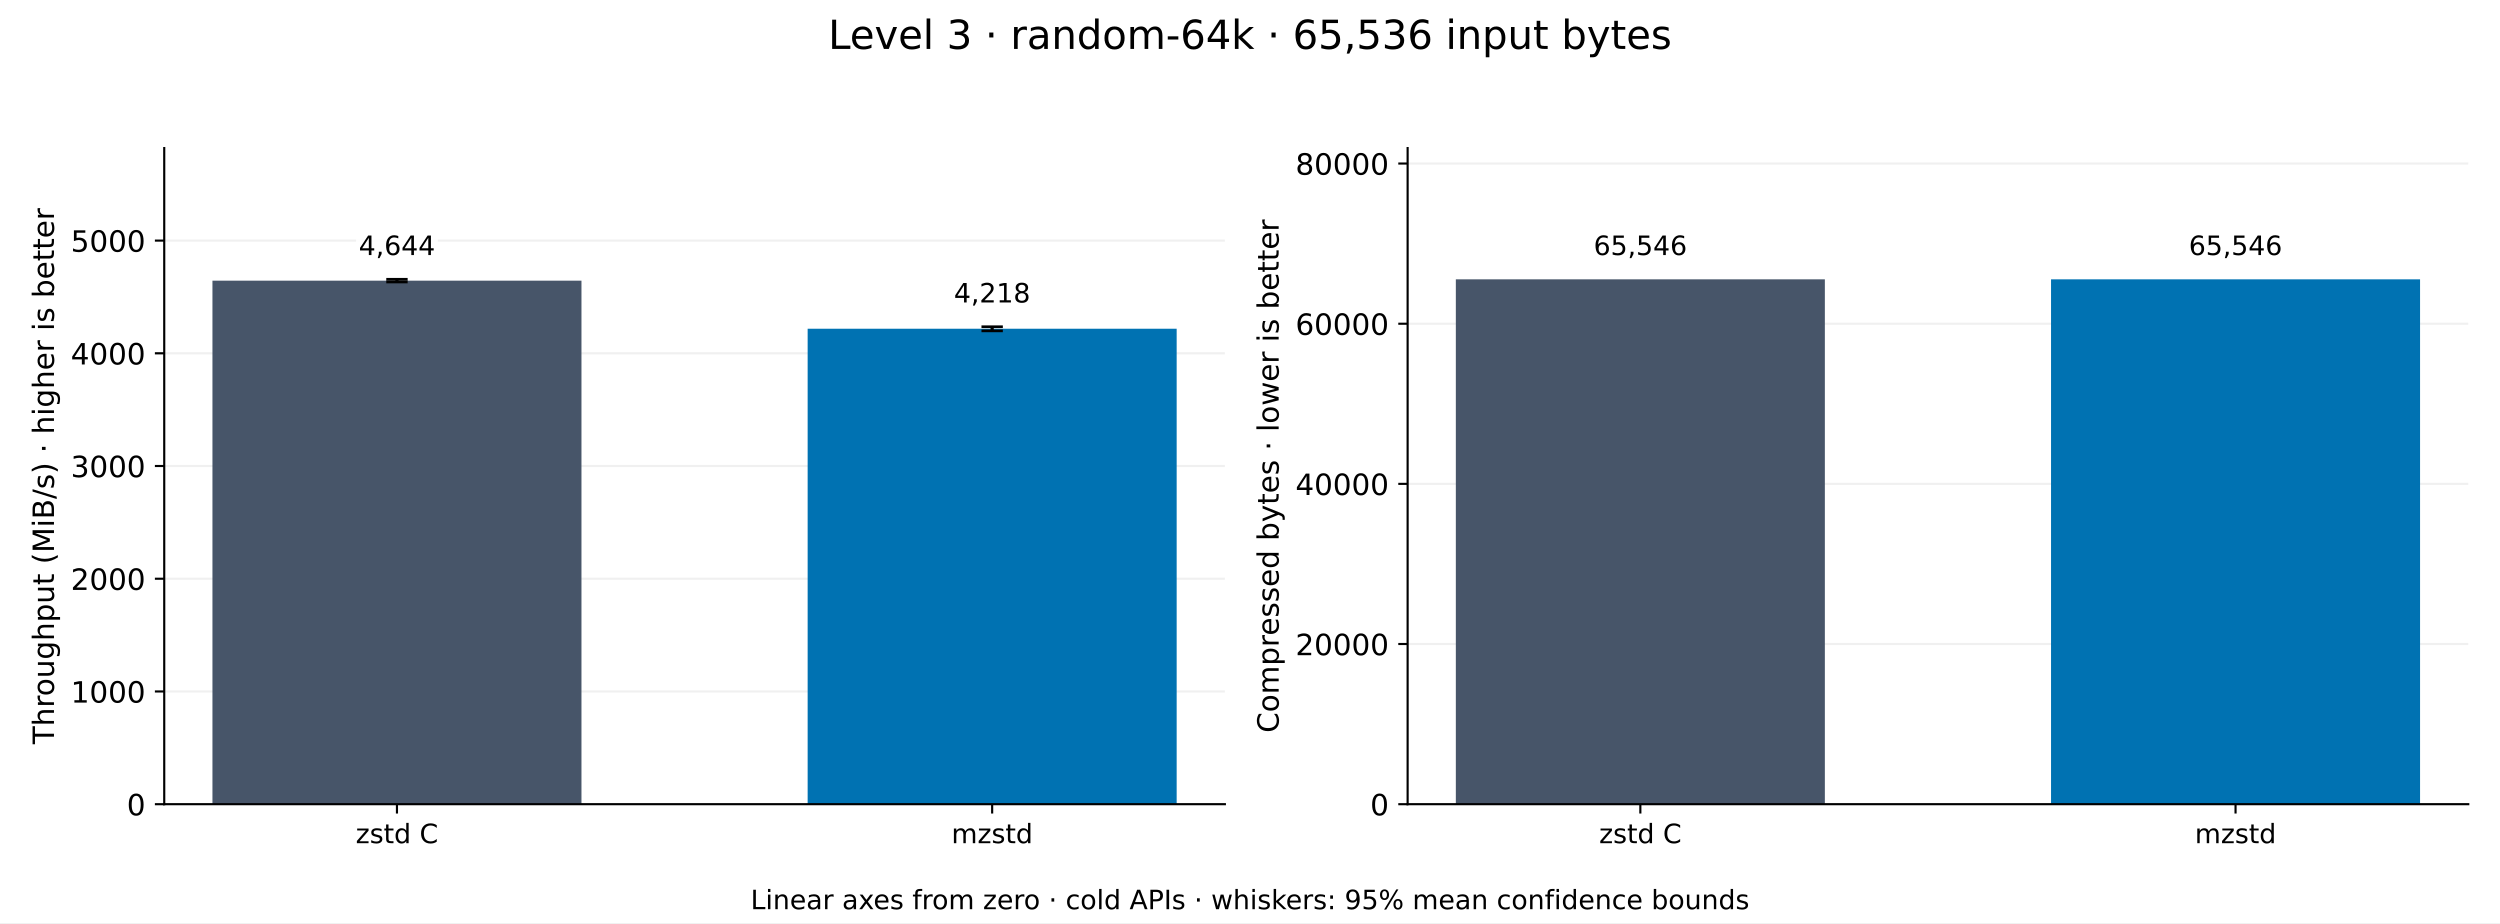
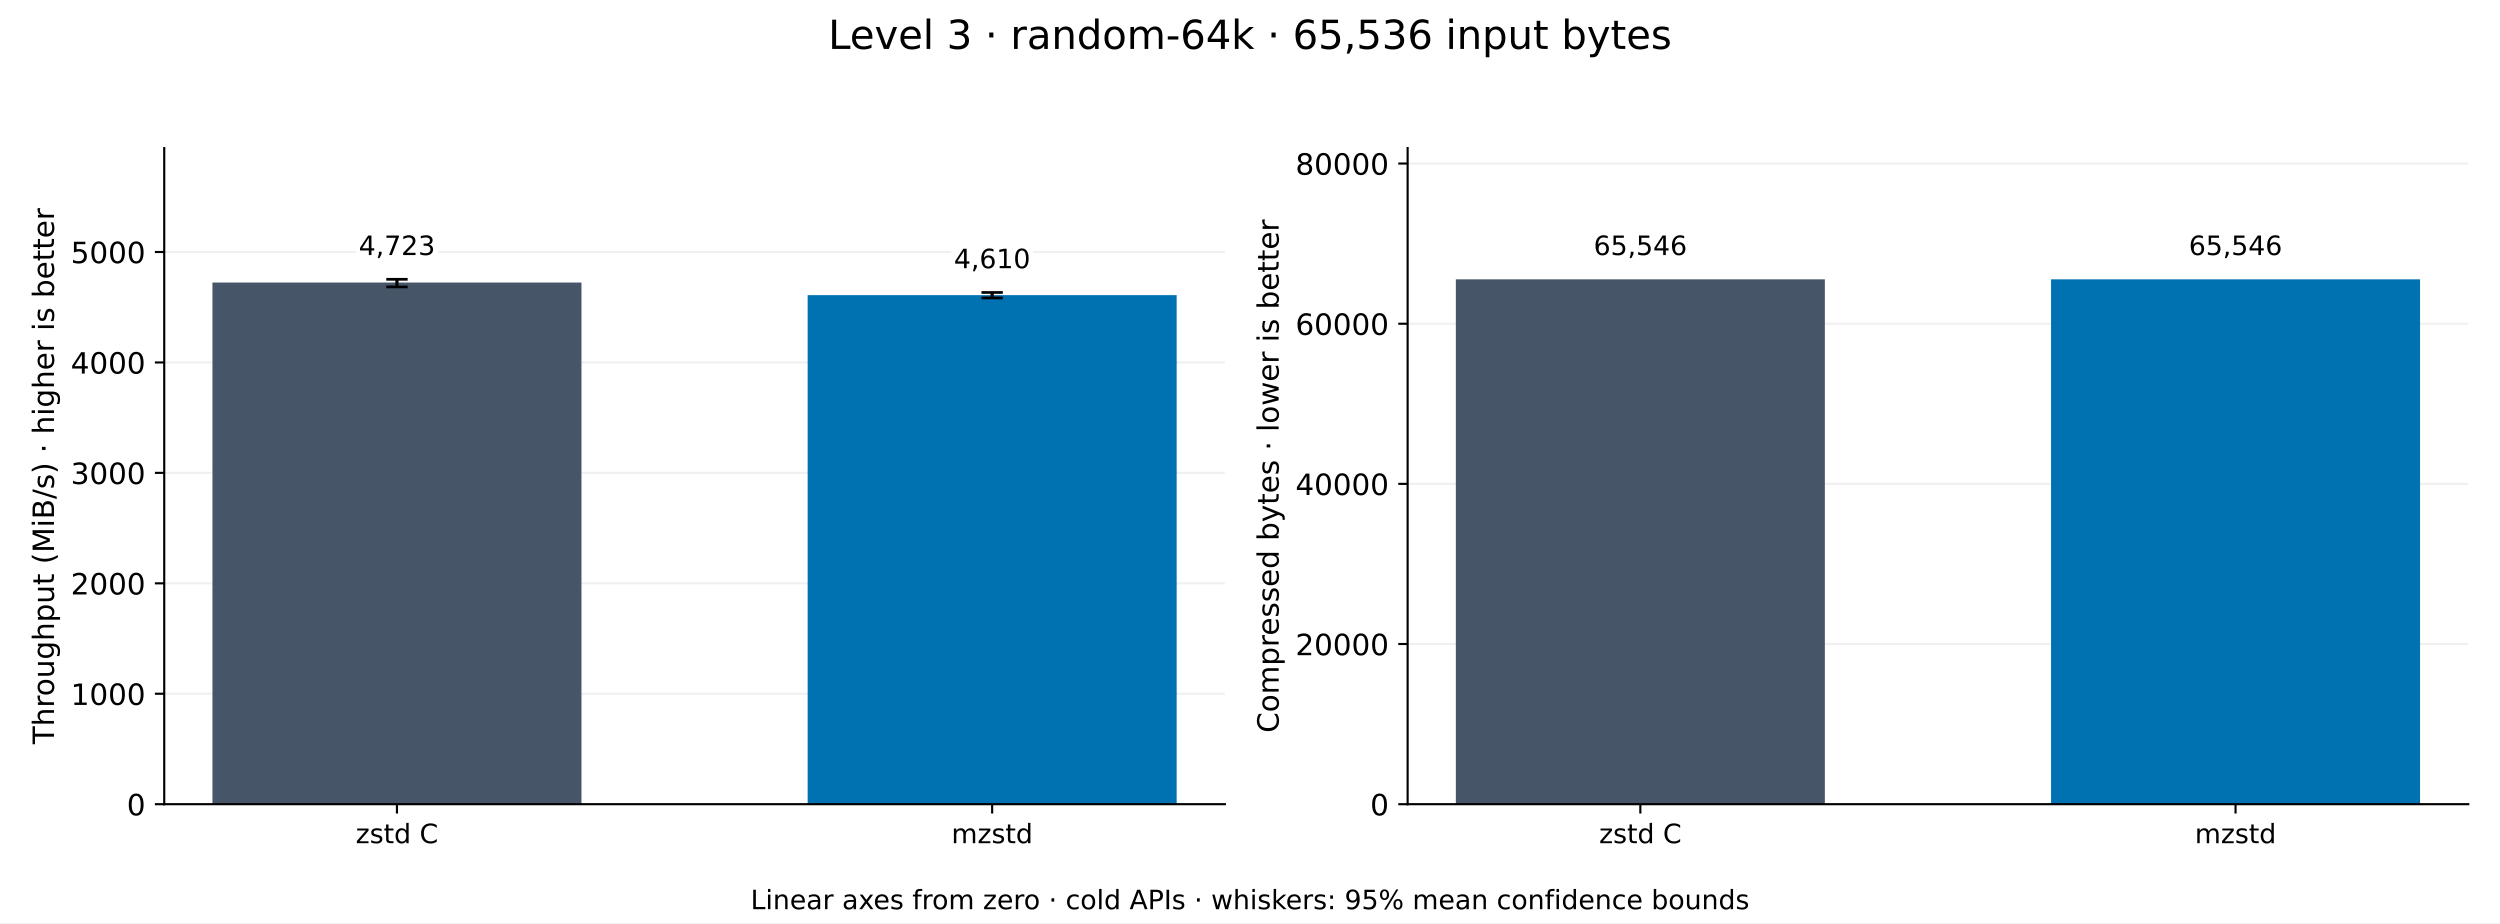
<svg xmlns="http://www.w3.org/2000/svg" xmlns:xlink="http://www.w3.org/1999/xlink" width="936pt" height="345.6pt" viewBox="0 0 936 345.6" version="1.1">
  <defs>
    <style type="text/css">*{stroke-linejoin: round; stroke-linecap: butt}</style>
  </defs>
  <g id="figure_1">
    <g id="patch_1">
      <path d="M 0 345.6 L 936 345.6 L 936 0 L 0 0 z " style="fill: #ffffff" />
    </g>
    <g id="axes_1">
      <g id="patch_2">
        <path d="M 61.49 301.088 L 458.595 301.088 L 458.595 55.44 L 61.49 55.44 z " style="fill: #ffffff" />
      </g>
      <g id="matplotlib.axis_1">
        <g id="xtick_1">
          <g id="line2d_1">
            <defs>
              <path id="mcbfd24ea1b" d="M 0 0 L 0 3.5 " style="stroke: #000000; stroke-width: 0.8" />
            </defs>
            <g>
              <use xlink:href="#mcbfd24ea1b" x="148.621" y="301.088" style="stroke: #000000; stroke-width: 0.8" />
            </g>
          </g>
          <g id="text_1">
            <text style="font-size: 10px; font-family: 'DejaVu Sans', 'Bitstream Vera Sans', 'Computer Modern Sans Serif', 'Lucida Grande', 'Verdana', 'Geneva', 'Lucid', 'Arial', 'Helvetica', 'Avant Garde', sans-serif; text-anchor: middle" x="148.621" y="315.686" transform="rotate(-0 148.6213 315.6864)">zstd C</text>
          </g>
        </g>
        <g id="xtick_2">
          <g id="line2d_2">
            <g>
              <use xlink:href="#mcbfd24ea1b" x="371.464" y="301.088" style="stroke: #000000; stroke-width: 0.8" />
            </g>
          </g>
          <g id="text_2">
            <text style="font-size: 10px; font-family: 'DejaVu Sans', 'Bitstream Vera Sans', 'Computer Modern Sans Serif', 'Lucida Grande', 'Verdana', 'Geneva', 'Lucid', 'Arial', 'Helvetica', 'Avant Garde', sans-serif; text-anchor: middle" x="371.464" y="315.686" transform="rotate(-0 371.4637 315.6864)">mzstd</text>
          </g>
        </g>
      </g>
      <g id="matplotlib.axis_2">
        <g id="ytick_1">
          <g id="line2d_3">
            <path d="M 61.49 301.088 L 458.595 301.088 " clip-path="url(#p9f9ae88002)" style="fill: none; stroke: #b0b0b0; stroke-opacity: 0.18; stroke-width: 0.8; stroke-linecap: square" />
          </g>
          <g id="line2d_4">
            <defs>
              <path id="m862e928616" d="M 0 0 L -3.5 0 " style="stroke: #000000; stroke-width: 0.8" />
            </defs>
            <g>
              <use xlink:href="#m862e928616" x="61.49" y="301.088" style="stroke: #000000; stroke-width: 0.8" />
            </g>
          </g>
          <g id="text_3">
            <text style="font-size: 11px; font-family: 'DejaVu Sans', 'Bitstream Vera Sans', 'Computer Modern Sans Serif', 'Lucida Grande', 'Verdana', 'Geneva', 'Lucid', 'Arial', 'Helvetica', 'Avant Garde', sans-serif; text-anchor: end" x="54.49" y="305.267" transform="rotate(-0 54.49 305.2671)">0</text>
          </g>
        </g>
        <g id="ytick_2">
          <g id="line2d_5">
-             <path d="M 61.49 258.885 L 458.595 258.885 " clip-path="url(#p9f9ae88002)" style="fill: none; stroke: #b0b0b0; stroke-opacity: 0.18; stroke-width: 0.8; stroke-linecap: square" />
+             <path d="M 61.49 259.741 L 458.595 259.741 " clip-path="url(#p9f9ae88002)" style="fill: none; stroke: #b0b0b0; stroke-opacity: 0.18; stroke-width: 0.8; stroke-linecap: square" />
          </g>
          <g id="line2d_6">
            <g>
-               <use xlink:href="#m862e928616" x="61.49" y="258.885" style="stroke: #000000; stroke-width: 0.8" />
+               <use xlink:href="#m862e928616" x="61.49" y="259.741" style="stroke: #000000; stroke-width: 0.8" />
            </g>
          </g>
          <g id="text_4">
-             <text style="font-size: 11px; font-family: 'DejaVu Sans', 'Bitstream Vera Sans', 'Computer Modern Sans Serif', 'Lucida Grande', 'Verdana', 'Geneva', 'Lucid', 'Arial', 'Helvetica', 'Avant Garde', sans-serif; text-anchor: end" x="54.49" y="263.064" transform="rotate(-0 54.49 263.0642)">1000</text>
+             <text style="font-size: 11px; font-family: 'DejaVu Sans', 'Bitstream Vera Sans', 'Computer Modern Sans Serif', 'Lucida Grande', 'Verdana', 'Geneva', 'Lucid', 'Arial', 'Helvetica', 'Avant Garde', sans-serif; text-anchor: end" x="54.49" y="263.92" transform="rotate(-0 54.49 263.9204)">1000</text>
          </g>
        </g>
        <g id="ytick_3">
          <g id="line2d_7">
-             <path d="M 61.49 216.682 L 458.595 216.682 " clip-path="url(#p9f9ae88002)" style="fill: none; stroke: #b0b0b0; stroke-opacity: 0.18; stroke-width: 0.8; stroke-linecap: square" />
+             <path d="M 61.49 218.395 L 458.595 218.395 " clip-path="url(#p9f9ae88002)" style="fill: none; stroke: #b0b0b0; stroke-opacity: 0.18; stroke-width: 0.8; stroke-linecap: square" />
          </g>
          <g id="line2d_8">
            <g>
-               <use xlink:href="#m862e928616" x="61.49" y="216.682" style="stroke: #000000; stroke-width: 0.8" />
+               <use xlink:href="#m862e928616" x="61.49" y="218.395" style="stroke: #000000; stroke-width: 0.8" />
            </g>
          </g>
          <g id="text_5">
-             <text style="font-size: 11px; font-family: 'DejaVu Sans', 'Bitstream Vera Sans', 'Computer Modern Sans Serif', 'Lucida Grande', 'Verdana', 'Geneva', 'Lucid', 'Arial', 'Helvetica', 'Avant Garde', sans-serif; text-anchor: end" x="54.49" y="220.861" transform="rotate(-0 54.49 220.8613)">2000</text>
+             <text style="font-size: 11px; font-family: 'DejaVu Sans', 'Bitstream Vera Sans', 'Computer Modern Sans Serif', 'Lucida Grande', 'Verdana', 'Geneva', 'Lucid', 'Arial', 'Helvetica', 'Avant Garde', sans-serif; text-anchor: end" x="54.49" y="222.574" transform="rotate(-0 54.49 222.5737)">2000</text>
          </g>
        </g>
        <g id="ytick_4">
          <g id="line2d_9">
-             <path d="M 61.49 174.479 L 458.595 174.479 " clip-path="url(#p9f9ae88002)" style="fill: none; stroke: #b0b0b0; stroke-opacity: 0.18; stroke-width: 0.8; stroke-linecap: square" />
+             <path d="M 61.49 177.048 L 458.595 177.048 " clip-path="url(#p9f9ae88002)" style="fill: none; stroke: #b0b0b0; stroke-opacity: 0.18; stroke-width: 0.8; stroke-linecap: square" />
          </g>
          <g id="line2d_10">
            <g>
-               <use xlink:href="#m862e928616" x="61.49" y="174.479" style="stroke: #000000; stroke-width: 0.8" />
+               <use xlink:href="#m862e928616" x="61.49" y="177.048" style="stroke: #000000; stroke-width: 0.8" />
            </g>
          </g>
          <g id="text_6">
-             <text style="font-size: 11px; font-family: 'DejaVu Sans', 'Bitstream Vera Sans', 'Computer Modern Sans Serif', 'Lucida Grande', 'Verdana', 'Geneva', 'Lucid', 'Arial', 'Helvetica', 'Avant Garde', sans-serif; text-anchor: end" x="54.49" y="178.658" transform="rotate(-0 54.49 178.6584)">3000</text>
+             <text style="font-size: 11px; font-family: 'DejaVu Sans', 'Bitstream Vera Sans', 'Computer Modern Sans Serif', 'Lucida Grande', 'Verdana', 'Geneva', 'Lucid', 'Arial', 'Helvetica', 'Avant Garde', sans-serif; text-anchor: end" x="54.49" y="181.227" transform="rotate(-0 54.49 181.2269)">3000</text>
          </g>
        </g>
        <g id="ytick_5">
          <g id="line2d_11">
-             <path d="M 61.49 132.276 L 458.595 132.276 " clip-path="url(#p9f9ae88002)" style="fill: none; stroke: #b0b0b0; stroke-opacity: 0.18; stroke-width: 0.8; stroke-linecap: square" />
+             <path d="M 61.49 135.701 L 458.595 135.701 " clip-path="url(#p9f9ae88002)" style="fill: none; stroke: #b0b0b0; stroke-opacity: 0.18; stroke-width: 0.8; stroke-linecap: square" />
          </g>
          <g id="line2d_12">
            <g>
-               <use xlink:href="#m862e928616" x="61.49" y="132.276" style="stroke: #000000; stroke-width: 0.8" />
+               <use xlink:href="#m862e928616" x="61.49" y="135.701" style="stroke: #000000; stroke-width: 0.8" />
            </g>
          </g>
          <g id="text_7">
-             <text style="font-size: 11px; font-family: 'DejaVu Sans', 'Bitstream Vera Sans', 'Computer Modern Sans Serif', 'Lucida Grande', 'Verdana', 'Geneva', 'Lucid', 'Arial', 'Helvetica', 'Avant Garde', sans-serif; text-anchor: end" x="54.49" y="136.456" transform="rotate(-0 54.49 136.4555)">4000</text>
+             <text style="font-size: 11px; font-family: 'DejaVu Sans', 'Bitstream Vera Sans', 'Computer Modern Sans Serif', 'Lucida Grande', 'Verdana', 'Geneva', 'Lucid', 'Arial', 'Helvetica', 'Avant Garde', sans-serif; text-anchor: end" x="54.49" y="139.88" transform="rotate(-0 54.49 139.8802)">4000</text>
          </g>
        </g>
        <g id="ytick_6">
          <g id="line2d_13">
-             <path d="M 61.49 90.073 L 458.595 90.073 " clip-path="url(#p9f9ae88002)" style="fill: none; stroke: #b0b0b0; stroke-opacity: 0.18; stroke-width: 0.8; stroke-linecap: square" />
+             <path d="M 61.49 94.354 L 458.595 94.354 " clip-path="url(#p9f9ae88002)" style="fill: none; stroke: #b0b0b0; stroke-opacity: 0.18; stroke-width: 0.8; stroke-linecap: square" />
          </g>
          <g id="line2d_14">
            <g>
-               <use xlink:href="#m862e928616" x="61.49" y="90.073" style="stroke: #000000; stroke-width: 0.8" />
+               <use xlink:href="#m862e928616" x="61.49" y="94.354" style="stroke: #000000; stroke-width: 0.8" />
            </g>
          </g>
          <g id="text_8">
-             <text style="font-size: 11px; font-family: 'DejaVu Sans', 'Bitstream Vera Sans', 'Computer Modern Sans Serif', 'Lucida Grande', 'Verdana', 'Geneva', 'Lucid', 'Arial', 'Helvetica', 'Avant Garde', sans-serif; text-anchor: end" x="54.49" y="94.253" transform="rotate(-0 54.49 94.25262)">5000</text>
+             <text style="font-size: 11px; font-family: 'DejaVu Sans', 'Bitstream Vera Sans', 'Computer Modern Sans Serif', 'Lucida Grande', 'Verdana', 'Geneva', 'Lucid', 'Arial', 'Helvetica', 'Avant Garde', sans-serif; text-anchor: end" x="54.49" y="98.533" transform="rotate(-0 54.49 98.53343)">5000</text>
          </g>
        </g>
        <g id="text_9">
          <text style="font-size: 11px; font-family: 'DejaVu Sans', 'Bitstream Vera Sans', 'Computer Modern Sans Serif', 'Lucida Grande', 'Verdana', 'Geneva', 'Lucid', 'Arial', 'Helvetica', 'Avant Garde', sans-serif; text-anchor: middle" x="20.207" y="178.264" transform="rotate(-90 20.20734 178.264)">Throughput (MiB/s) · higher is better</text>
        </g>
      </g>
      <g id="patch_3">
-         <path d="M 79.54 301.088 L 217.702 301.088 L 217.702 105.086 L 79.54 105.086 z " clip-path="url(#p9f9ae88002)" style="fill: #475569" />
+         <path d="M 79.54 301.088 L 217.702 301.088 L 217.702 105.79 L 79.54 105.79 z " clip-path="url(#p9f9ae88002)" style="fill: #475569" />
      </g>
      <g id="patch_4">
-         <path d="M 302.383 301.088 L 440.545 301.088 L 440.545 123.09 L 302.383 123.09 z " clip-path="url(#p9f9ae88002)" style="fill: #0072b2" />
+         <path d="M 302.383 301.088 L 440.545 301.088 L 440.545 110.498 L 302.383 110.498 z " clip-path="url(#p9f9ae88002)" style="fill: #0072b2" />
      </g>
      <g id="LineCollection_1">
-         <path d="M 148.621 105.568 L 148.621 104.57 " clip-path="url(#p9f9ae88002)" style="fill: none; stroke: #000000; stroke-width: 1.2" />
-         <path d="M 371.464 123.88 L 371.464 122.333 " clip-path="url(#p9f9ae88002)" style="fill: none; stroke: #000000; stroke-width: 1.2" />
+         <path d="M 148.621 107.422 L 148.621 104.57 " clip-path="url(#p9f9ae88002)" style="fill: none; stroke: #000000; stroke-width: 1.2" />
+         <path d="M 371.464 111.56 L 371.464 109.505 " clip-path="url(#p9f9ae88002)" style="fill: none; stroke: #000000; stroke-width: 1.2" />
      </g>
      <g id="line2d_15">
        <defs>
          <path id="mf7f69e77f0" d="M 4 0 L -4 -0 " style="stroke: #000000" />
        </defs>
        <g clip-path="url(#p9f9ae88002)">
-           <use xlink:href="#mf7f69e77f0" x="148.621" y="105.568" style="fill: #1f77b4; stroke: #000000" />
-           <use xlink:href="#mf7f69e77f0" x="371.464" y="123.88" style="fill: #1f77b4; stroke: #000000" />
+           <use xlink:href="#mf7f69e77f0" x="148.621" y="107.422" style="fill: #1f77b4; stroke: #000000" />
+           <use xlink:href="#mf7f69e77f0" x="371.464" y="111.56" style="fill: #1f77b4; stroke: #000000" />
        </g>
      </g>
      <g id="line2d_16">
        <g clip-path="url(#p9f9ae88002)">
          <use xlink:href="#mf7f69e77f0" x="148.621" y="104.57" style="fill: #1f77b4; stroke: #000000" />
-           <use xlink:href="#mf7f69e77f0" x="371.464" y="122.333" style="fill: #1f77b4; stroke: #000000" />
+           <use xlink:href="#mf7f69e77f0" x="371.464" y="109.505" style="fill: #1f77b4; stroke: #000000" />
        </g>
      </g>
      <g id="patch_5">
        <path d="M 61.49 301.088 L 61.49 55.44 " style="fill: none; stroke: #000000; stroke-width: 0.8; stroke-linejoin: miter; stroke-linecap: square" />
      </g>
      <g id="patch_6">
        <path d="M 61.49 301.088 L 458.595 301.088 " style="fill: none; stroke: #000000; stroke-width: 0.8; stroke-linejoin: miter; stroke-linecap: square" />
      </g>
      <g id="text_10">
        <g id="patch_7">
          <path d="M 133.307 98.57 L 163.935 98.57 L 163.935 86.891 L 133.307 86.891 z " style="fill: #ffffff; opacity: 0.9" />
        </g>
-         <text style="font-size: 10px; font-family: 'DejaVu Sans', 'Bitstream Vera Sans', 'Computer Modern Sans Serif', 'Lucida Grande', 'Verdana', 'Geneva', 'Lucid', 'Arial', 'Helvetica', 'Avant Garde', sans-serif; text-anchor: middle" x="148.621" y="95.49" transform="rotate(-0 148.6213 95.48991)">4,644</text>
+         <text style="font-size: 10px; font-family: 'DejaVu Sans', 'Bitstream Vera Sans', 'Computer Modern Sans Serif', 'Lucida Grande', 'Verdana', 'Geneva', 'Lucid', 'Arial', 'Helvetica', 'Avant Garde', sans-serif; text-anchor: middle" x="148.621" y="95.49" transform="rotate(-0 148.6213 95.48991)">4,723</text>
      </g>
      <g id="text_11">
        <g id="patch_8">
-           <path d="M 356.15 116.333 L 386.778 116.333 L 386.778 104.655 L 356.15 104.655 z " style="fill: #ffffff; opacity: 0.9" />
-         </g>
-         <text style="font-size: 10px; font-family: 'DejaVu Sans', 'Bitstream Vera Sans', 'Computer Modern Sans Serif', 'Lucida Grande', 'Verdana', 'Geneva', 'Lucid', 'Arial', 'Helvetica', 'Avant Garde', sans-serif; text-anchor: middle" x="371.464" y="113.254" transform="rotate(-0 371.4637 113.2537)">4,218</text>
+           <path d="M 356.15 103.505 L 386.778 103.505 L 386.778 91.827 L 356.15 91.827 z " style="fill: #ffffff; opacity: 0.9" />
+         </g>
+         <text style="font-size: 10px; font-family: 'DejaVu Sans', 'Bitstream Vera Sans', 'Computer Modern Sans Serif', 'Lucida Grande', 'Verdana', 'Geneva', 'Lucid', 'Arial', 'Helvetica', 'Avant Garde', sans-serif; text-anchor: middle" x="371.464" y="100.425" transform="rotate(-0 371.4637 100.425)">4,610</text>
      </g>
    </g>
    <g id="axes_2">
      <g id="patch_9">
        <path d="M 527.015 301.088 L 924.12 301.088 L 924.12 55.44 L 527.015 55.44 z " style="fill: #ffffff" />
      </g>
      <g id="matplotlib.axis_3">
        <g id="xtick_3">
          <g id="line2d_17">
            <g>
              <use xlink:href="#mcbfd24ea1b" x="614.146" y="301.088" style="stroke: #000000; stroke-width: 0.8" />
            </g>
          </g>
          <g id="text_12">
            <text style="font-size: 10px; font-family: 'DejaVu Sans', 'Bitstream Vera Sans', 'Computer Modern Sans Serif', 'Lucida Grande', 'Verdana', 'Geneva', 'Lucid', 'Arial', 'Helvetica', 'Avant Garde', sans-serif; text-anchor: middle" x="614.146" y="315.686" transform="rotate(-0 614.1463 315.6864)">zstd C</text>
          </g>
        </g>
        <g id="xtick_4">
          <g id="line2d_18">
            <g>
              <use xlink:href="#mcbfd24ea1b" x="836.989" y="301.088" style="stroke: #000000; stroke-width: 0.8" />
            </g>
          </g>
          <g id="text_13">
            <text style="font-size: 10px; font-family: 'DejaVu Sans', 'Bitstream Vera Sans', 'Computer Modern Sans Serif', 'Lucida Grande', 'Verdana', 'Geneva', 'Lucid', 'Arial', 'Helvetica', 'Avant Garde', sans-serif; text-anchor: middle" x="836.989" y="315.686" transform="rotate(-0 836.9887 315.6864)">mzstd</text>
          </g>
        </g>
      </g>
      <g id="matplotlib.axis_4">
        <g id="ytick_7">
          <g id="line2d_19">
            <path d="M 527.015 301.088 L 924.12 301.088 " clip-path="url(#p7be9b40c29)" style="fill: none; stroke: #b0b0b0; stroke-opacity: 0.18; stroke-width: 0.8; stroke-linecap: square" />
          </g>
          <g id="line2d_20">
            <g>
              <use xlink:href="#m862e928616" x="527.015" y="301.088" style="stroke: #000000; stroke-width: 0.8" />
            </g>
          </g>
          <g id="text_14">
            <text style="font-size: 11px; font-family: 'DejaVu Sans', 'Bitstream Vera Sans', 'Computer Modern Sans Serif', 'Lucida Grande', 'Verdana', 'Geneva', 'Lucid', 'Arial', 'Helvetica', 'Avant Garde', sans-serif; text-anchor: end" x="520.015" y="305.267" transform="rotate(-0 520.015 305.2671)">0</text>
          </g>
        </g>
        <g id="ytick_8">
          <g id="line2d_21">
            <path d="M 527.015 241.124 L 924.12 241.124 " clip-path="url(#p7be9b40c29)" style="fill: none; stroke: #b0b0b0; stroke-opacity: 0.18; stroke-width: 0.8; stroke-linecap: square" />
          </g>
          <g id="line2d_22">
            <g>
              <use xlink:href="#m862e928616" x="527.015" y="241.124" style="stroke: #000000; stroke-width: 0.8" />
            </g>
          </g>
          <g id="text_15">
            <text style="font-size: 11px; font-family: 'DejaVu Sans', 'Bitstream Vera Sans', 'Computer Modern Sans Serif', 'Lucida Grande', 'Verdana', 'Geneva', 'Lucid', 'Arial', 'Helvetica', 'Avant Garde', sans-serif; text-anchor: end" x="520.015" y="245.304" transform="rotate(-0 520.015 245.3036)">20000</text>
          </g>
        </g>
        <g id="ytick_9">
          <g id="line2d_23">
            <path d="M 527.015 181.161 L 924.12 181.161 " clip-path="url(#p7be9b40c29)" style="fill: none; stroke: #b0b0b0; stroke-opacity: 0.18; stroke-width: 0.8; stroke-linecap: square" />
          </g>
          <g id="line2d_24">
            <g>
              <use xlink:href="#m862e928616" x="527.015" y="181.161" style="stroke: #000000; stroke-width: 0.8" />
            </g>
          </g>
          <g id="text_16">
            <text style="font-size: 11px; font-family: 'DejaVu Sans', 'Bitstream Vera Sans', 'Computer Modern Sans Serif', 'Lucida Grande', 'Verdana', 'Geneva', 'Lucid', 'Arial', 'Helvetica', 'Avant Garde', sans-serif; text-anchor: end" x="520.015" y="185.34" transform="rotate(-0 520.015 185.3401)">40000</text>
          </g>
        </g>
        <g id="ytick_10">
          <g id="line2d_25">
            <path d="M 527.015 121.197 L 924.12 121.197 " clip-path="url(#p7be9b40c29)" style="fill: none; stroke: #b0b0b0; stroke-opacity: 0.18; stroke-width: 0.8; stroke-linecap: square" />
          </g>
          <g id="line2d_26">
            <g>
              <use xlink:href="#m862e928616" x="527.015" y="121.197" style="stroke: #000000; stroke-width: 0.8" />
            </g>
          </g>
          <g id="text_17">
            <text style="font-size: 11px; font-family: 'DejaVu Sans', 'Bitstream Vera Sans', 'Computer Modern Sans Serif', 'Lucida Grande', 'Verdana', 'Geneva', 'Lucid', 'Arial', 'Helvetica', 'Avant Garde', sans-serif; text-anchor: end" x="520.015" y="125.377" transform="rotate(-0 520.015 125.3766)">60000</text>
          </g>
        </g>
        <g id="ytick_11">
          <g id="line2d_27">
            <path d="M 527.015 61.234 L 924.12 61.234 " clip-path="url(#p7be9b40c29)" style="fill: none; stroke: #b0b0b0; stroke-opacity: 0.18; stroke-width: 0.8; stroke-linecap: square" />
          </g>
          <g id="line2d_28">
            <g>
              <use xlink:href="#m862e928616" x="527.015" y="61.234" style="stroke: #000000; stroke-width: 0.8" />
            </g>
          </g>
          <g id="text_18">
            <text style="font-size: 11px; font-family: 'DejaVu Sans', 'Bitstream Vera Sans', 'Computer Modern Sans Serif', 'Lucida Grande', 'Verdana', 'Geneva', 'Lucid', 'Arial', 'Helvetica', 'Avant Garde', sans-serif; text-anchor: end" x="520.015" y="65.413" transform="rotate(-0 520.015 65.41311)">80000</text>
          </g>
        </g>
        <g id="text_19">
          <text style="font-size: 11px; font-family: 'DejaVu Sans', 'Bitstream Vera Sans', 'Computer Modern Sans Serif', 'Lucida Grande', 'Verdana', 'Geneva', 'Lucid', 'Arial', 'Helvetica', 'Avant Garde', sans-serif; text-anchor: middle" x="478.734" y="178.264" transform="rotate(-90 478.7336 178.264)">Compressed bytes · lower is better</text>
        </g>
      </g>
      <g id="patch_10">
        <path d="M 545.065 301.088 L 683.227 301.088 L 683.227 104.57 L 545.065 104.57 z " clip-path="url(#p7be9b40c29)" style="fill: #475569" />
      </g>
      <g id="patch_11">
        <path d="M 767.908 301.088 L 906.07 301.088 L 906.07 104.57 L 767.908 104.57 z " clip-path="url(#p7be9b40c29)" style="fill: #0072b2" />
      </g>
      <g id="patch_12">
        <path d="M 527.015 301.088 L 527.015 55.44 " style="fill: none; stroke: #000000; stroke-width: 0.8; stroke-linejoin: miter; stroke-linecap: square" />
      </g>
      <g id="patch_13">
        <path d="M 527.015 301.088 L 924.12 301.088 " style="fill: none; stroke: #000000; stroke-width: 0.8; stroke-linejoin: miter; stroke-linecap: square" />
      </g>
      <g id="text_20">
        <g id="patch_14">
          <path d="M 595.651 98.57 L 632.642 98.57 L 632.642 86.891 L 595.651 86.891 z " style="fill: #ffffff; opacity: 0.9" />
        </g>
        <text style="font-size: 10px; font-family: 'DejaVu Sans', 'Bitstream Vera Sans', 'Computer Modern Sans Serif', 'Lucida Grande', 'Verdana', 'Geneva', 'Lucid', 'Arial', 'Helvetica', 'Avant Garde', sans-serif; text-anchor: middle" x="614.146" y="95.49" transform="rotate(-0 614.1463 95.48991)">65,546</text>
      </g>
      <g id="text_21">
        <g id="patch_15">
          <path d="M 818.493 98.57 L 855.484 98.57 L 855.484 86.891 L 818.493 86.891 z " style="fill: #ffffff; opacity: 0.9" />
        </g>
        <text style="font-size: 10px; font-family: 'DejaVu Sans', 'Bitstream Vera Sans', 'Computer Modern Sans Serif', 'Lucida Grande', 'Verdana', 'Geneva', 'Lucid', 'Arial', 'Helvetica', 'Avant Garde', sans-serif; text-anchor: middle" x="836.989" y="95.49" transform="rotate(-0 836.9887 95.48991)">65,546</text>
      </g>
    </g>
    <g id="text_22">
      <text style="font-size: 15px; font-family: 'DejaVu Sans', 'Bitstream Vera Sans', 'Computer Modern Sans Serif', 'Lucida Grande', 'Verdana', 'Geneva', 'Lucid', 'Arial', 'Helvetica', 'Avant Garde', sans-serif; text-anchor: middle" x="468" y="18.31" transform="rotate(-0 468 18.30966)">Level 3 · random-64k · 65,536 input bytes</text>
    </g>
    <g id="text_23">
      <text style="font-size: 10px; font-family: 'DejaVu Sans', 'Bitstream Vera Sans', 'Computer Modern Sans Serif', 'Lucida Grande', 'Verdana', 'Geneva', 'Lucid', 'Arial', 'Helvetica', 'Avant Garde', sans-serif; text-anchor: middle" x="468" y="340.416" transform="rotate(-0 468 340.416)">Linear axes from zero · cold APIs · whiskers: 95% mean confidence bounds</text>
    </g>
  </g>
  <defs>
    <clipPath id="p9f9ae88002">
      <rect x="61.49" y="55.44" width="397.105" height="245.648" />
    </clipPath>
    <clipPath id="p7be9b40c29">
      <rect x="527.015" y="55.44" width="397.105" height="245.648" />
    </clipPath>
  </defs>
</svg>
